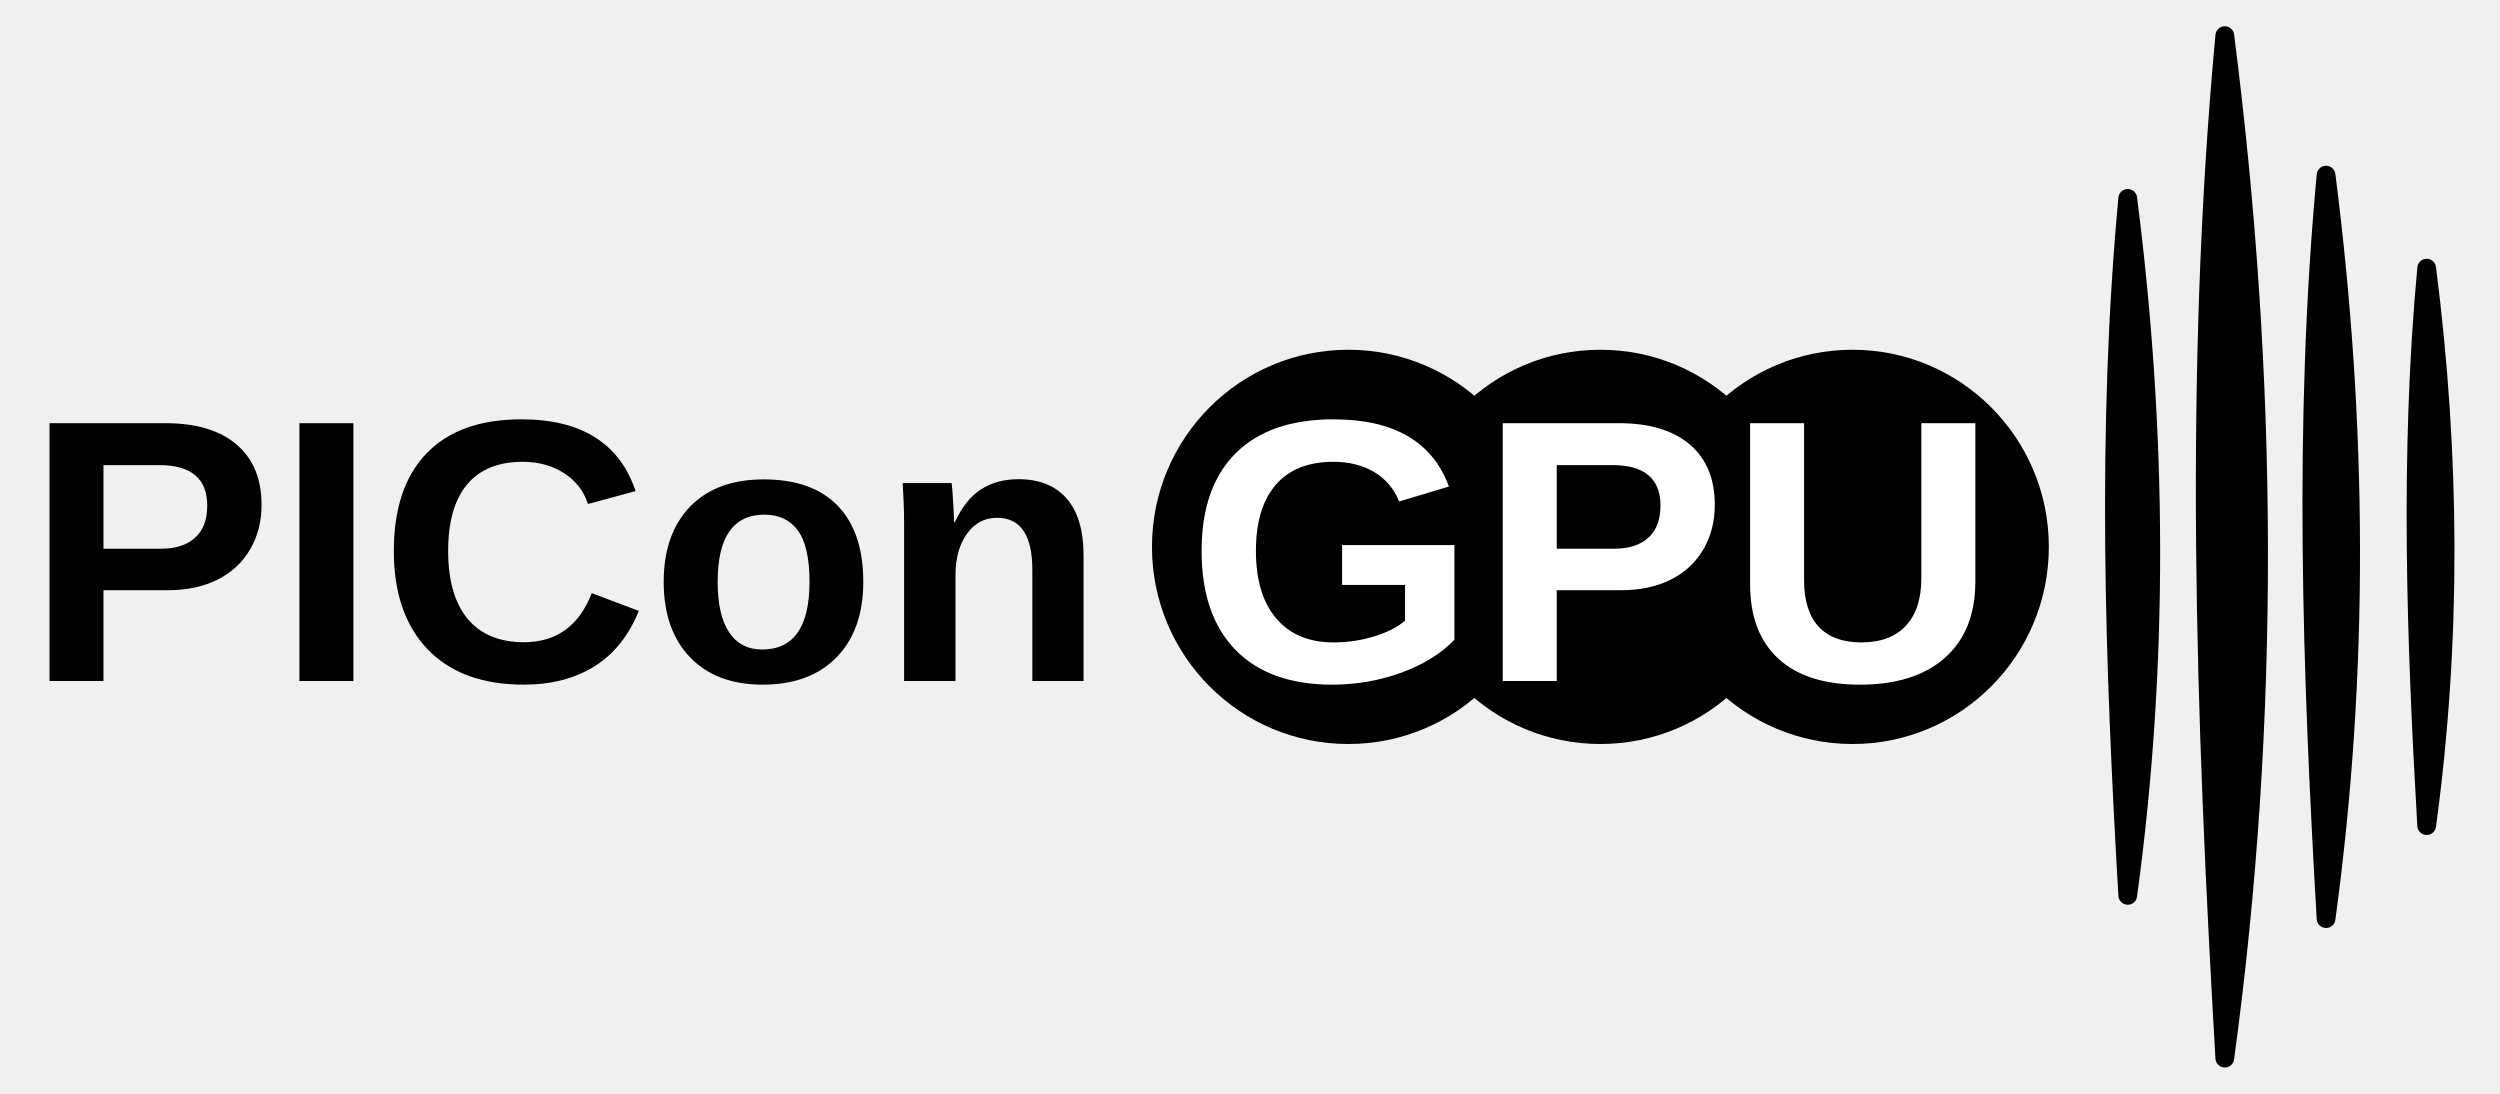
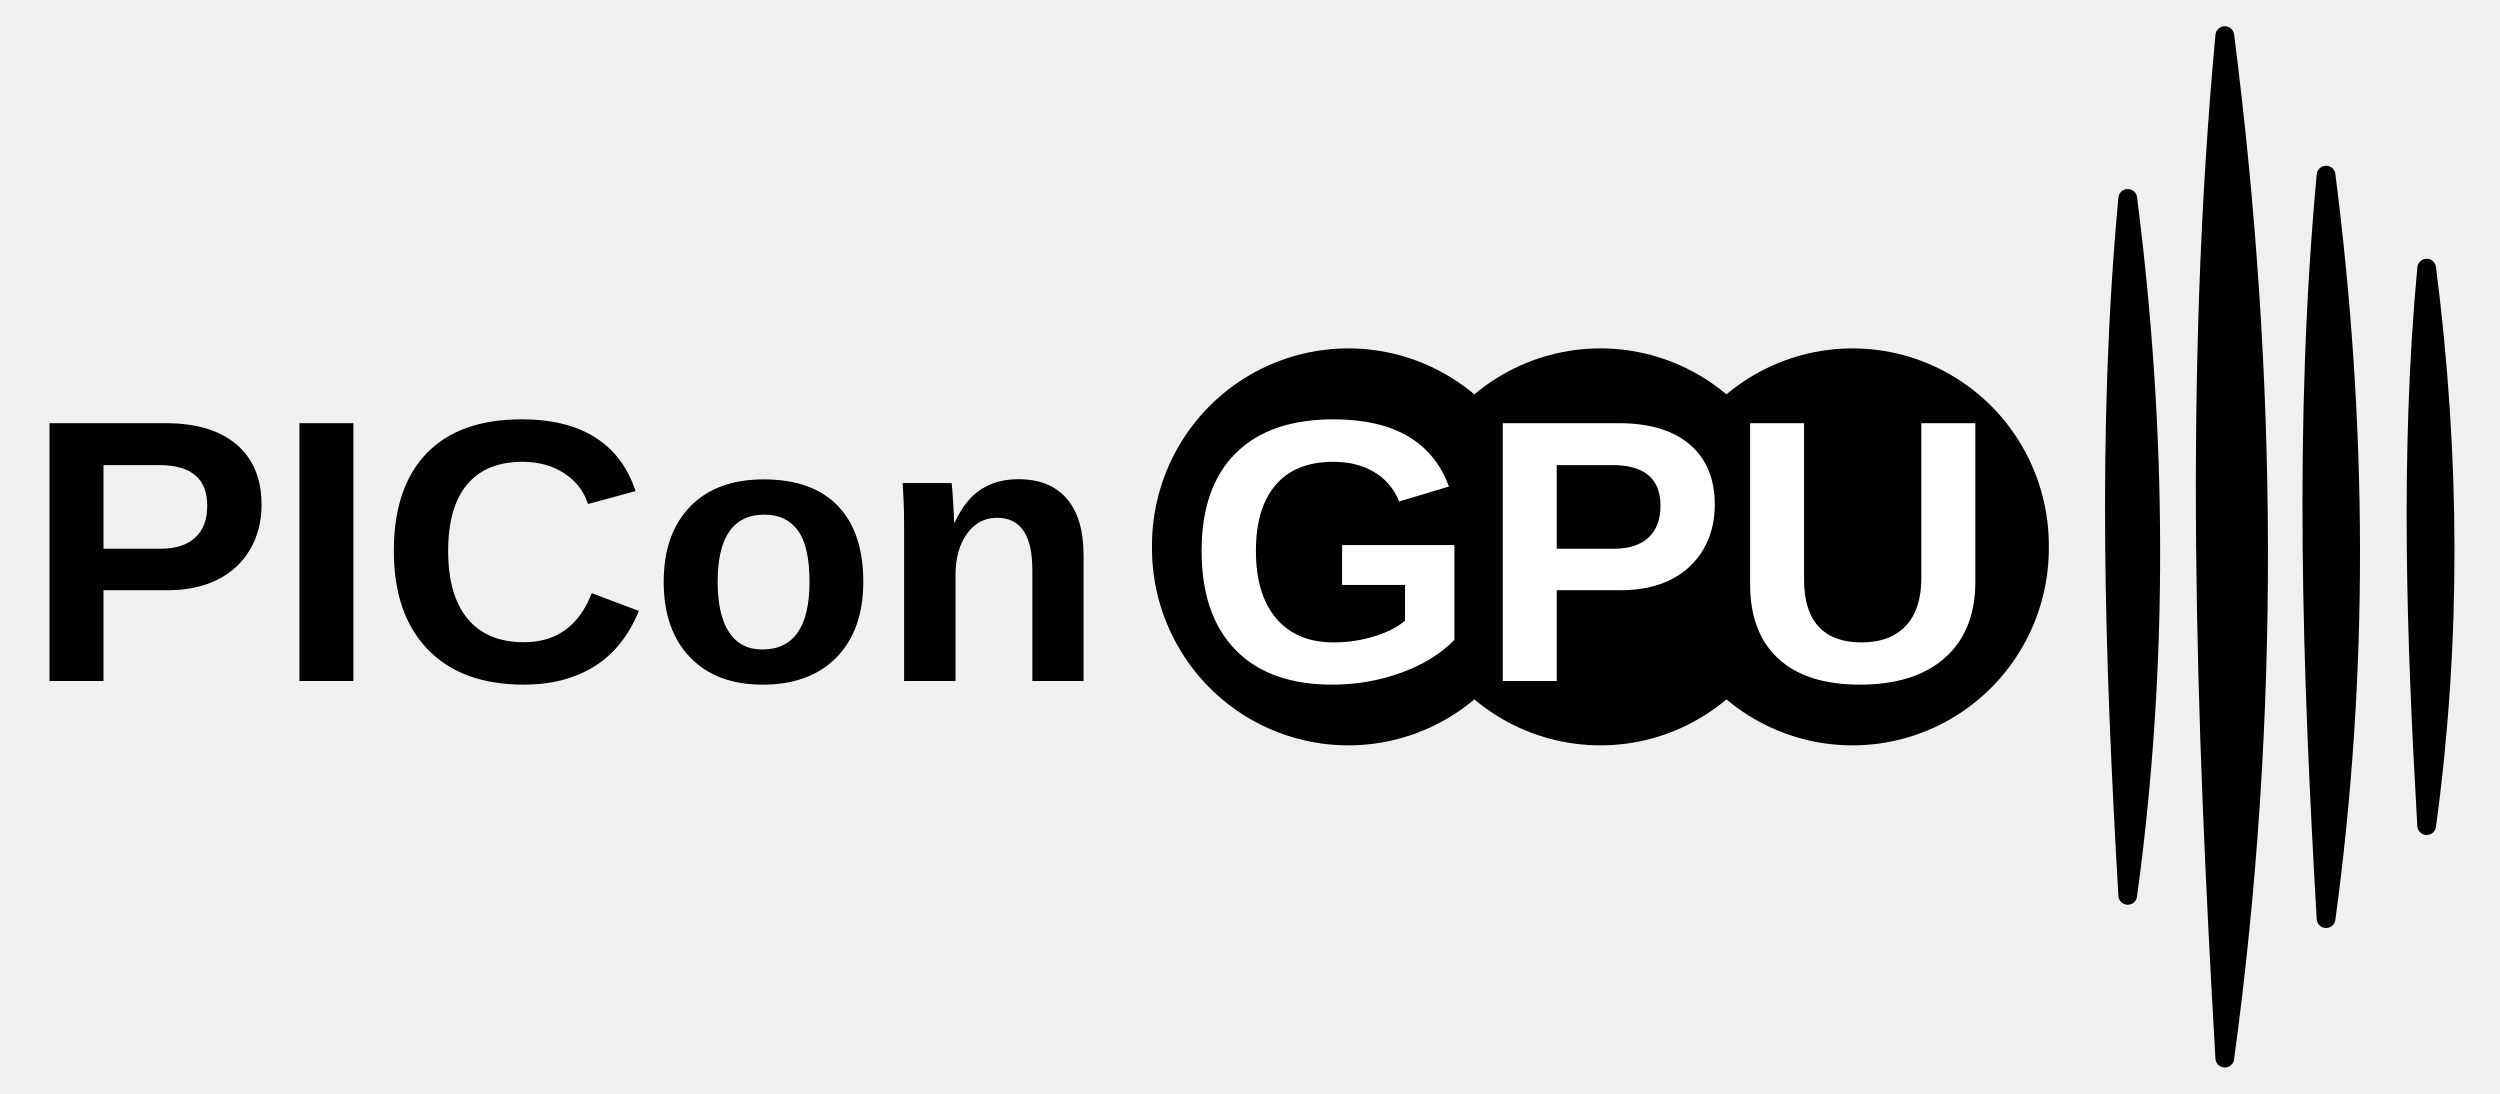
<svg xmlns="http://www.w3.org/2000/svg" xmlns:xlink="http://www.w3.org/1999/xlink" width="640" height="280" id="svg2" version="1.1">
  <defs id="defs4">
    <linearGradient id="linearGradient4049">
      <stop style="stop-color:#000000;stop-opacity:1;" offset="0" id="stop4051" />
      <stop style="stop-color:#000000;stop-opacity:0;" offset="1" id="stop4053" />
    </linearGradient>
    <clipPath clipPathUnits="userSpaceOnUse" id="clipPath4307">
      <path style="fill:none;stroke:#bf2121;stroke-width:1.899;stroke-linecap:round;stroke-linejoin:round;stroke-miterlimit:4;stroke-opacity:1;stroke-dasharray:none" d="m 243.956,511.611 c -122.773,-61.448 96.923,-148.135 96.923,-17.907 0,129.808 -222.596,47.674 -96.923,-17.907" id="path4309" />
    </clipPath>
    <clipPath clipPathUnits="userSpaceOnUse" id="clipPath4362">
      <path style="fill:none;stroke:#bf2121;stroke-width:4;stroke-linecap:round;stroke-linejoin:round;stroke-miterlimit:4;stroke-opacity:1;stroke-dasharray:none" d="m 243.565,541.709 c -199.507,-94.366 157.5,-227.493 157.5,-27.5 0,199.348 -361.718,73.214 -157.5,-27.5" id="path4364" />
    </clipPath>
    <clipPath clipPathUnits="userSpaceOnUse" id="clipPath4362-2">
      <path style="fill:none;stroke:#bf2121;stroke-width:4;stroke-linecap:round;stroke-linejoin:round;stroke-miterlimit:4;stroke-opacity:1;stroke-dasharray:none" d="m 243.565,541.709 c -199.507,-94.366 157.5,-227.493 157.5,-27.5 0,199.348 -361.718,73.214 -157.5,-27.5" id="path4364-7" />
    </clipPath>
    <radialGradient xlink:href="#linearGradient4049" id="radialGradient4059" cx="241.109" cy="832.837" fx="241.109" fy="832.837" r="116.773" gradientTransform="matrix(2.245152,0,0,0.5318656,-286.8172,459.128)" gradientUnits="userSpaceOnUse" />
  </defs>
-   <g id="layer7" style="display:none" transform="translate(0,-720)">
-     <rect style="fill:#ffffff;fill-opacity:1;stroke:#000000;stroke-width:8;stroke-miterlimit:4;stroke-opacity:1;stroke-dasharray:none" id="rect4312" width="449.286" height="252.723" x="28.429" y="710.571" />
-     <path style="fill:#000000;fill-opacity:0.961;stroke:none" d="m 239.164,964.388 28.022,0 6.227,17.021 -40.685,0 z" id="rect4314" />
-     <rect style="fill:#000000;fill-opacity:0.961;stroke:none" id="rect4317" width="135" height="5.714" x="185.571" y="980.225" />
-   </g>
-   <g id="layer1" transform="translate(0,-772.3622)" style="display:inline" />
-   <g id="layer6" style="display:none" transform="translate(0,-720)">
-     <g style="display:inline" id="g3058" transform="translate(45.1581,-31.76529)">
-       <rect transform="translate(-38,322)" clip-path="url(#clipPath4362-2)" y="400.814" x="69.701" height="363.655" width="440.427" id="rect4338" style="fill:#ffffff;fill-opacity:1;stroke:#000000;stroke-opacity:1;display:inline" />
-       <path id="path3755-0-7" d="m 203.398,863.709 c -199.507,-94.366 157.5,-227.493 157.5,-27.5 0,199.348 -361.718,73.214 -157.5,-27.5" style="fill:none;stroke:#bf2121;stroke-width:4;stroke-linecap:round;stroke-linejoin:round;stroke-miterlimit:4;stroke-opacity:1;stroke-dasharray:none;display:inline" />
-     </g>
-   </g>
  <g id="layer2" transform="translate(0,-720)" style="display:inline">
    <g transform="matrix(2.398087,0,0,2.398087,-190.0957,-1147.039)" style="display:inline" id="g3973">
      <path style="fill:#000000;fill-opacity:1;stroke:#000000;stroke-width:2;stroke-linecap:round;stroke-linejoin:round;stroke-miterlimit:4;stroke-opacity:1;stroke-dasharray:none" d="m 316.771,782.354 c 4.681,36.602 4.938,72.909 0,109.158 -2.101,-36.386 -3.395,-72.772 0,-109.158 z" id="path3805" />
      <path style="fill:#000000;fill-opacity:1;stroke:#000000;stroke-width:2;stroke-linecap:round;stroke-linejoin:round;stroke-miterlimit:4;stroke-opacity:1;stroke-dasharray:none" d="m 327.581,797.248 c 3.404,26.613 3.591,53.013 0,79.369 -1.528,-26.456 -2.468,-52.913 0,-79.369 z" id="path3805-3" />
      <path style="fill:#000000;fill-opacity:1;stroke:#000000;stroke-width:2;stroke-linecap:round;stroke-linejoin:round;stroke-miterlimit:4;stroke-opacity:1;stroke-dasharray:none" d="m 338.322,807.178 c 2.552,19.954 2.692,39.749 0,59.51 -1.145,-19.837 -1.851,-39.674 0,-59.51 z" id="path3805-3-5" />
      <path style="fill:#000000;fill-opacity:1;stroke:#000000;stroke-width:2;stroke-linecap:round;stroke-linejoin:round;stroke-miterlimit:4;stroke-opacity:1;stroke-dasharray:none" d="m 306.41,799.731 c 3.191,24.948 3.366,49.697 0,74.405 -1.432,-24.802 -2.314,-49.603 0,-74.405 z" id="path3805-3-2" />
    </g>
  </g>
-   <g id="layer3" transform="translate(0,-720)" style="display:none">
-     <g transform="translate(48.49997,0.2347088)" style="display:inline" id="g3979">
-       <path style="fill:#bf2121;fill-opacity:1;stroke:#bf2121;stroke-width:2;stroke-linecap:round;stroke-linejoin:round;stroke-miterlimit:4;stroke-opacity:1;stroke-dasharray:none" id="path3859" d="m 284.286,501.786 c 0,9.665 -8.475,17.5 -18.929,17.5 -10.454,0 -18.929,-7.835 -18.929,-17.5 0,-9.665 8.475,-17.5 18.929,-17.5 10.454,0 18.929,7.835 18.929,17.5 z" transform="matrix(0.7511798,0,0,0.8125006,73.09768,429.2319)" />
-       <path style="fill:#bf2121;fill-opacity:1;stroke:#bf2121;stroke-width:2;stroke-linecap:round;stroke-linejoin:round;stroke-miterlimit:4;stroke-opacity:1;stroke-dasharray:none" id="path3859-6" d="m 284.286,501.786 c 0,9.665 -8.475,17.5 -18.929,17.5 -10.454,0 -18.929,-7.835 -18.929,-17.5 0,-9.665 8.475,-17.5 18.929,-17.5 10.454,0 18.929,7.835 18.929,17.5 z" transform="matrix(0.5007866,0,0,0.5416671,108.2556,565.1322)" />
-       <path style="fill:#bf2121;fill-opacity:1;stroke:#bf2121;stroke-width:2;stroke-linecap:round;stroke-linejoin:round;stroke-miterlimit:4;stroke-opacity:1;stroke-dasharray:none" id="path3859-6-4" d="m 284.286,501.786 c 0,9.665 -8.475,17.5 -18.929,17.5 -10.454,0 -18.929,-7.835 -18.929,-17.5 0,-9.665 8.475,-17.5 18.929,-17.5 10.454,0 18.929,7.835 18.929,17.5 z" transform="matrix(0.3755899,0,0,0.4062503,118.406,633.0824)" />
-     </g>
-   </g>
  <g id="layer8" style="display:inline" transform="translate(0,-40)">
    <g transform="matrix(2.398087,0,0,2.398087,-182.6644,-1828.408)" style="display:inline" id="g3979-7">
-       <path style="fill:#000000;fill-opacity:1;stroke:#000000;stroke-width:2;stroke-linecap:round;stroke-linejoin:round;stroke-miterlimit:4;stroke-opacity:1;stroke-dasharray:none" id="path3859-1" d="m 284.286,501.786 c 0,9.665 -8.475,17.5 -18.929,17.5 -10.454,0 -18.929,-7.835 -18.929,-17.5 0,-9.665 8.475,-17.5 18.929,-17.5 10.454,0 18.929,7.835 18.929,17.5 z" transform="matrix(1.051652,0,0,1.137501,-5.1349,266.7226)" />
-       <path style="fill:#000000;fill-opacity:1;stroke:#000000;stroke-width:2;stroke-linecap:round;stroke-linejoin:round;stroke-miterlimit:4;stroke-opacity:1;stroke-dasharray:none;display:inline" id="path3859-1-8" d="m 284.286,501.786 c 0,9.665 -8.475,17.5 -18.929,17.5 -10.454,0 -18.929,-7.835 -18.929,-17.5 0,-9.665 8.475,-17.5 18.929,-17.5 10.454,0 18.929,7.835 18.929,17.5 z" transform="matrix(1.051652,0,0,1.137501,-32.04688,266.7226)" />
-       <path style="fill:#000000;fill-opacity:1;stroke:#000000;stroke-width:2;stroke-linecap:round;stroke-linejoin:round;stroke-miterlimit:4;stroke-opacity:1;stroke-dasharray:none;display:inline" id="path3859-1-2" d="m 284.286,501.786 c 0,9.665 -8.475,17.5 -18.929,17.5 -10.454,0 -18.929,-7.835 -18.929,-17.5 0,-9.665 8.475,-17.5 18.929,-17.5 10.454,0 18.929,7.835 18.929,17.5 z" transform="matrix(1.051652,0,0,1.137501,-58.9589,266.7226)" />
+       <path style="fill:#000000;fill-opacity:1;stroke:#000000;stroke-width:2;stroke-linecap:round;stroke-linejoin:round;stroke-miterlimit:4;stroke-opacity:1;stroke-dasharray:none" id="path3859-1" d="m 284.286,501.786 a 18.929,17.5 0 1 1 -37.857,0 18.929,17.5 0 1 1 37.857,0 z" transform="matrix(1.051652,0,0,1.137501,-5.1349,266.7226)" />
+       <path style="fill:#000000;fill-opacity:1;stroke:#000000;stroke-width:2;stroke-linecap:round;stroke-linejoin:round;stroke-miterlimit:4;stroke-opacity:1;stroke-dasharray:none;display:inline" id="path3859-1-8" d="m 284.286,501.786 a 18.929,17.5 0 1 1 -37.857,0 18.929,17.5 0 1 1 37.857,0 z" transform="matrix(1.051652,0,0,1.137501,-32.04688,266.7226)" />
+       <path style="fill:#000000;fill-opacity:1;stroke:#000000;stroke-width:2;stroke-linecap:round;stroke-linejoin:round;stroke-miterlimit:4;stroke-opacity:1;stroke-dasharray:none;display:inline" id="path3859-1-2" d="m 284.286,501.786 a 18.929,17.5 0 1 1 -37.857,0 18.929,17.5 0 1 1 37.857,0 z" transform="matrix(1.051652,0,0,1.137501,-58.9589,266.7226)" />
    </g>
  </g>
  <g id="layer5" style="display:inline" transform="translate(0,-40)">
    <text xml:space="preserve" style="font-size:95.923px;font-style:normal;font-weight:normal;line-height:125%;letter-spacing:0px;word-spacing:0px;fill:#000000;fill-opacity:1;stroke:none;font-family:Sans" x="6.254" y="214.332" id="text3915">
      <tspan id="tspan3917" x="6.254" y="214.332" style="font-style:normal;font-variant:normal;font-weight:bold;font-stretch:normal;fill:#000000;fill-opacity:1;font-family:Arial;-inkscape-font-specification:Arial Bold">PICon</tspan>
    </text>
    <text xml:space="preserve" style="font-size:95.923px;font-style:normal;font-weight:normal;line-height:125%;letter-spacing:0px;word-spacing:0px;fill:#ffffff;fill-opacity:1;stroke:none;display:inline;font-family:Sans" x="303.672" y="214.332" id="text3827">
      <tspan id="tspan3829" x="303.672" y="214.332" style="font-style:normal;font-variant:normal;font-weight:bold;font-stretch:normal;fill:#ffffff;fill-opacity:1;font-family:Arial;-inkscape-font-specification:Arial Bold">GPU</tspan>
    </text>
  </g>
-   <g id="layer4" style="display:none" transform="translate(0,-720)">
-     <g id="g4060" transform="matrix(1.625,0,0,1.535714,-192.8633,79.01991)" mask="none" clip-path="url(#clipPath4307)">
-       <rect y="421.286" x="202.857" height="18" width="18" id="rect3862" style="fill:#1f278d;fill-opacity:0.961;stroke:none" />
-       <use id="use3866" transform="translate(0,18)" xlink:href="#rect3862" y="0" x="0" style="opacity:0.9" width="1000" height="1000" />
-       <use id="use3868" transform="translate(0,36)" xlink:href="#rect3862" y="0" x="0" style="opacity:0.8" width="1000" height="1000" />
-       <use id="use3870" transform="translate(0,54)" xlink:href="#rect3862" y="0" x="0" style="opacity:0.7" width="1000" height="1000" />
-       <use id="use3872" transform="translate(0,72)" xlink:href="#rect3862" y="0" x="0" style="opacity:0.6" width="1000" height="1000" />
-       <use id="use3874" transform="translate(0,90)" xlink:href="#rect3862" y="0" x="0" style="opacity:0.5" width="1000" height="1000" />
-       <use id="use3876" transform="translate(0,108)" xlink:href="#rect3862" y="0" x="0" style="opacity:0.4" width="1000" height="1000" />
-       <use id="use3878" transform="translate(0,126)" xlink:href="#rect3862" y="0" x="0" style="opacity:0.3" width="1000" height="1000" />
-       <use id="use3880" transform="translate(18,0)" xlink:href="#rect3862" y="0" x="0" style="opacity:0.9" width="1000" height="1000" />
-       <use id="use3882" transform="translate(18,18)" xlink:href="#rect3862" y="0" x="0" style="opacity:0.8" width="1000" height="1000" />
-       <use id="use3884" transform="translate(18,36)" xlink:href="#rect3862" y="0" x="0" style="opacity:0.7" width="1000" height="1000" />
-       <use id="use3886" transform="translate(18,54)" xlink:href="#rect3862" y="0" x="0" style="opacity:0.6" width="1000" height="1000" />
-       <use id="use3888" transform="translate(18,72)" xlink:href="#rect3862" y="0" x="0" style="opacity:0.5" width="1000" height="1000" />
-       <use id="use3890" transform="translate(18,90)" xlink:href="#rect3862" y="0" x="0" style="opacity:0.4" width="1000" height="1000" />
-       <use id="use3892" transform="translate(18,108)" xlink:href="#rect3862" y="0" x="0" style="opacity:0.3" width="1000" height="1000" />
-       <use id="use3894" transform="translate(18,126)" xlink:href="#rect3862" y="0" x="0" style="opacity:0.2" width="1000" height="1000" />
-       <use id="use3896" transform="translate(36,0)" xlink:href="#rect3862" y="0" x="0" style="opacity:0.8" width="1000" height="1000" />
-       <use id="use3898" transform="translate(36,18)" xlink:href="#rect3862" y="0" x="0" style="opacity:0.7;fill:#000000;fill-opacity:1" width="1000" height="1000" />
-       <use id="use3900" transform="translate(36,36)" xlink:href="#rect3862" y="0" x="0" style="opacity:0.6" width="1000" height="1000" />
-       <use id="use3902" transform="translate(36,54)" xlink:href="#rect3862" y="0" x="0" style="opacity:0.5" width="1000" height="1000" />
-       <use id="use3904" transform="translate(36,72)" xlink:href="#rect3862" y="0" x="0" style="opacity:0.4" width="1000" height="1000" />
-       <use id="use3906" transform="translate(36,90)" xlink:href="#rect3862" y="0" x="0" style="opacity:0.3" width="1000" height="1000" />
-       <use id="use3908" transform="translate(36,108)" xlink:href="#rect3862" y="0" x="0" style="opacity:0.2" width="1000" height="1000" />
-       <use id="use3910" transform="translate(36,126)" xlink:href="#rect3862" y="0" x="0" style="opacity:0.1" width="1000" height="1000" />
-       <use id="use3912" transform="translate(54,0)" xlink:href="#rect3862" y="0" x="0" style="opacity:0.7" width="1000" height="1000" />
-       <use id="use3914" transform="translate(54,18)" xlink:href="#rect3862" y="0" x="0" style="opacity:0.6" width="1000" height="1000" />
-       <use id="use3916" transform="translate(54,36)" xlink:href="#rect3862" y="0" x="0" style="opacity:0.5" width="1000" height="1000" />
-       <use id="use3918" transform="translate(54,54)" xlink:href="#rect3862" y="0" x="0" style="opacity:0.4" width="1000" height="1000" />
-       <use id="use3920" transform="translate(54,72)" xlink:href="#rect3862" y="0" x="0" style="opacity:0.3" width="1000" height="1000" />
-       <use id="use3922" transform="translate(54,90)" xlink:href="#rect3862" y="0" x="0" style="opacity:0.2" width="1000" height="1000" />
-       <use id="use3924" transform="translate(54,108)" xlink:href="#rect3862" y="0" x="0" style="opacity:0.1" width="1000" height="1000" />
-       <use id="use3926" transform="translate(72,0)" xlink:href="#rect3862" y="0" x="0" style="opacity:0.6" width="1000" height="1000" />
-       <use id="use3928" transform="translate(72,18)" xlink:href="#rect3862" y="0" x="0" style="opacity:0.5" width="1000" height="1000" />
-       <use id="use3930" transform="translate(72,36)" xlink:href="#rect3862" y="0" x="0" style="opacity:0.4" width="1000" height="1000" />
-       <use id="use3932" transform="translate(72,54)" xlink:href="#rect3862" y="0" x="0" style="opacity:0.3" width="1000" height="1000" />
-       <use id="use3934" transform="translate(72,72)" xlink:href="#rect3862" y="0" x="0" style="opacity:0.2" width="1000" height="1000" />
-       <use id="use3936" transform="translate(72,90)" xlink:href="#rect3862" y="0" x="0" style="opacity:0.1" width="1000" height="1000" />
-       <use id="use3938" transform="translate(90,0)" xlink:href="#rect3862" y="0" x="0" style="opacity:0.5" width="1000" height="1000" />
-       <use id="use3940" transform="translate(90,18)" xlink:href="#rect3862" y="0" x="0" style="opacity:0.4" width="1000" height="1000" />
-       <use id="use3942" transform="translate(90,36)" xlink:href="#rect3862" y="0" x="0" style="opacity:0.3" width="1000" height="1000" />
-       <use id="use3944" transform="translate(90,54)" xlink:href="#rect3862" y="0" x="0" style="opacity:0.2" width="1000" height="1000" />
-       <use id="use3946" transform="translate(90,72)" xlink:href="#rect3862" y="0" x="0" style="opacity:0.1" width="1000" height="1000" />
-       <use id="use3948" transform="translate(108,0)" xlink:href="#rect3862" y="0" x="0" style="opacity:0.4" width="1000" height="1000" />
-       <use id="use3950" transform="translate(108,18)" xlink:href="#rect3862" y="0" x="0" style="opacity:0.3" width="1000" height="1000" />
-       <use id="use3952" transform="translate(108,36)" xlink:href="#rect3862" y="0" x="0" style="opacity:0.2" width="1000" height="1000" />
-       <use id="use3954" transform="translate(108,54)" xlink:href="#rect3862" y="0" x="0" style="opacity:0.1" width="1000" height="1000" />
-       <use id="use3956" transform="translate(126,0)" xlink:href="#rect3862" y="0" x="0" style="opacity:0.3" width="1000" height="1000" />
-       <use id="use3958" transform="translate(126,18)" xlink:href="#rect3862" y="0" x="0" style="opacity:0.2" width="1000" height="1000" />
-       <use id="use3960" transform="translate(126,36)" xlink:href="#rect3862" y="0" x="0" style="opacity:0.1" width="1000" height="1000" />
-     </g>
-   </g>
</svg>
